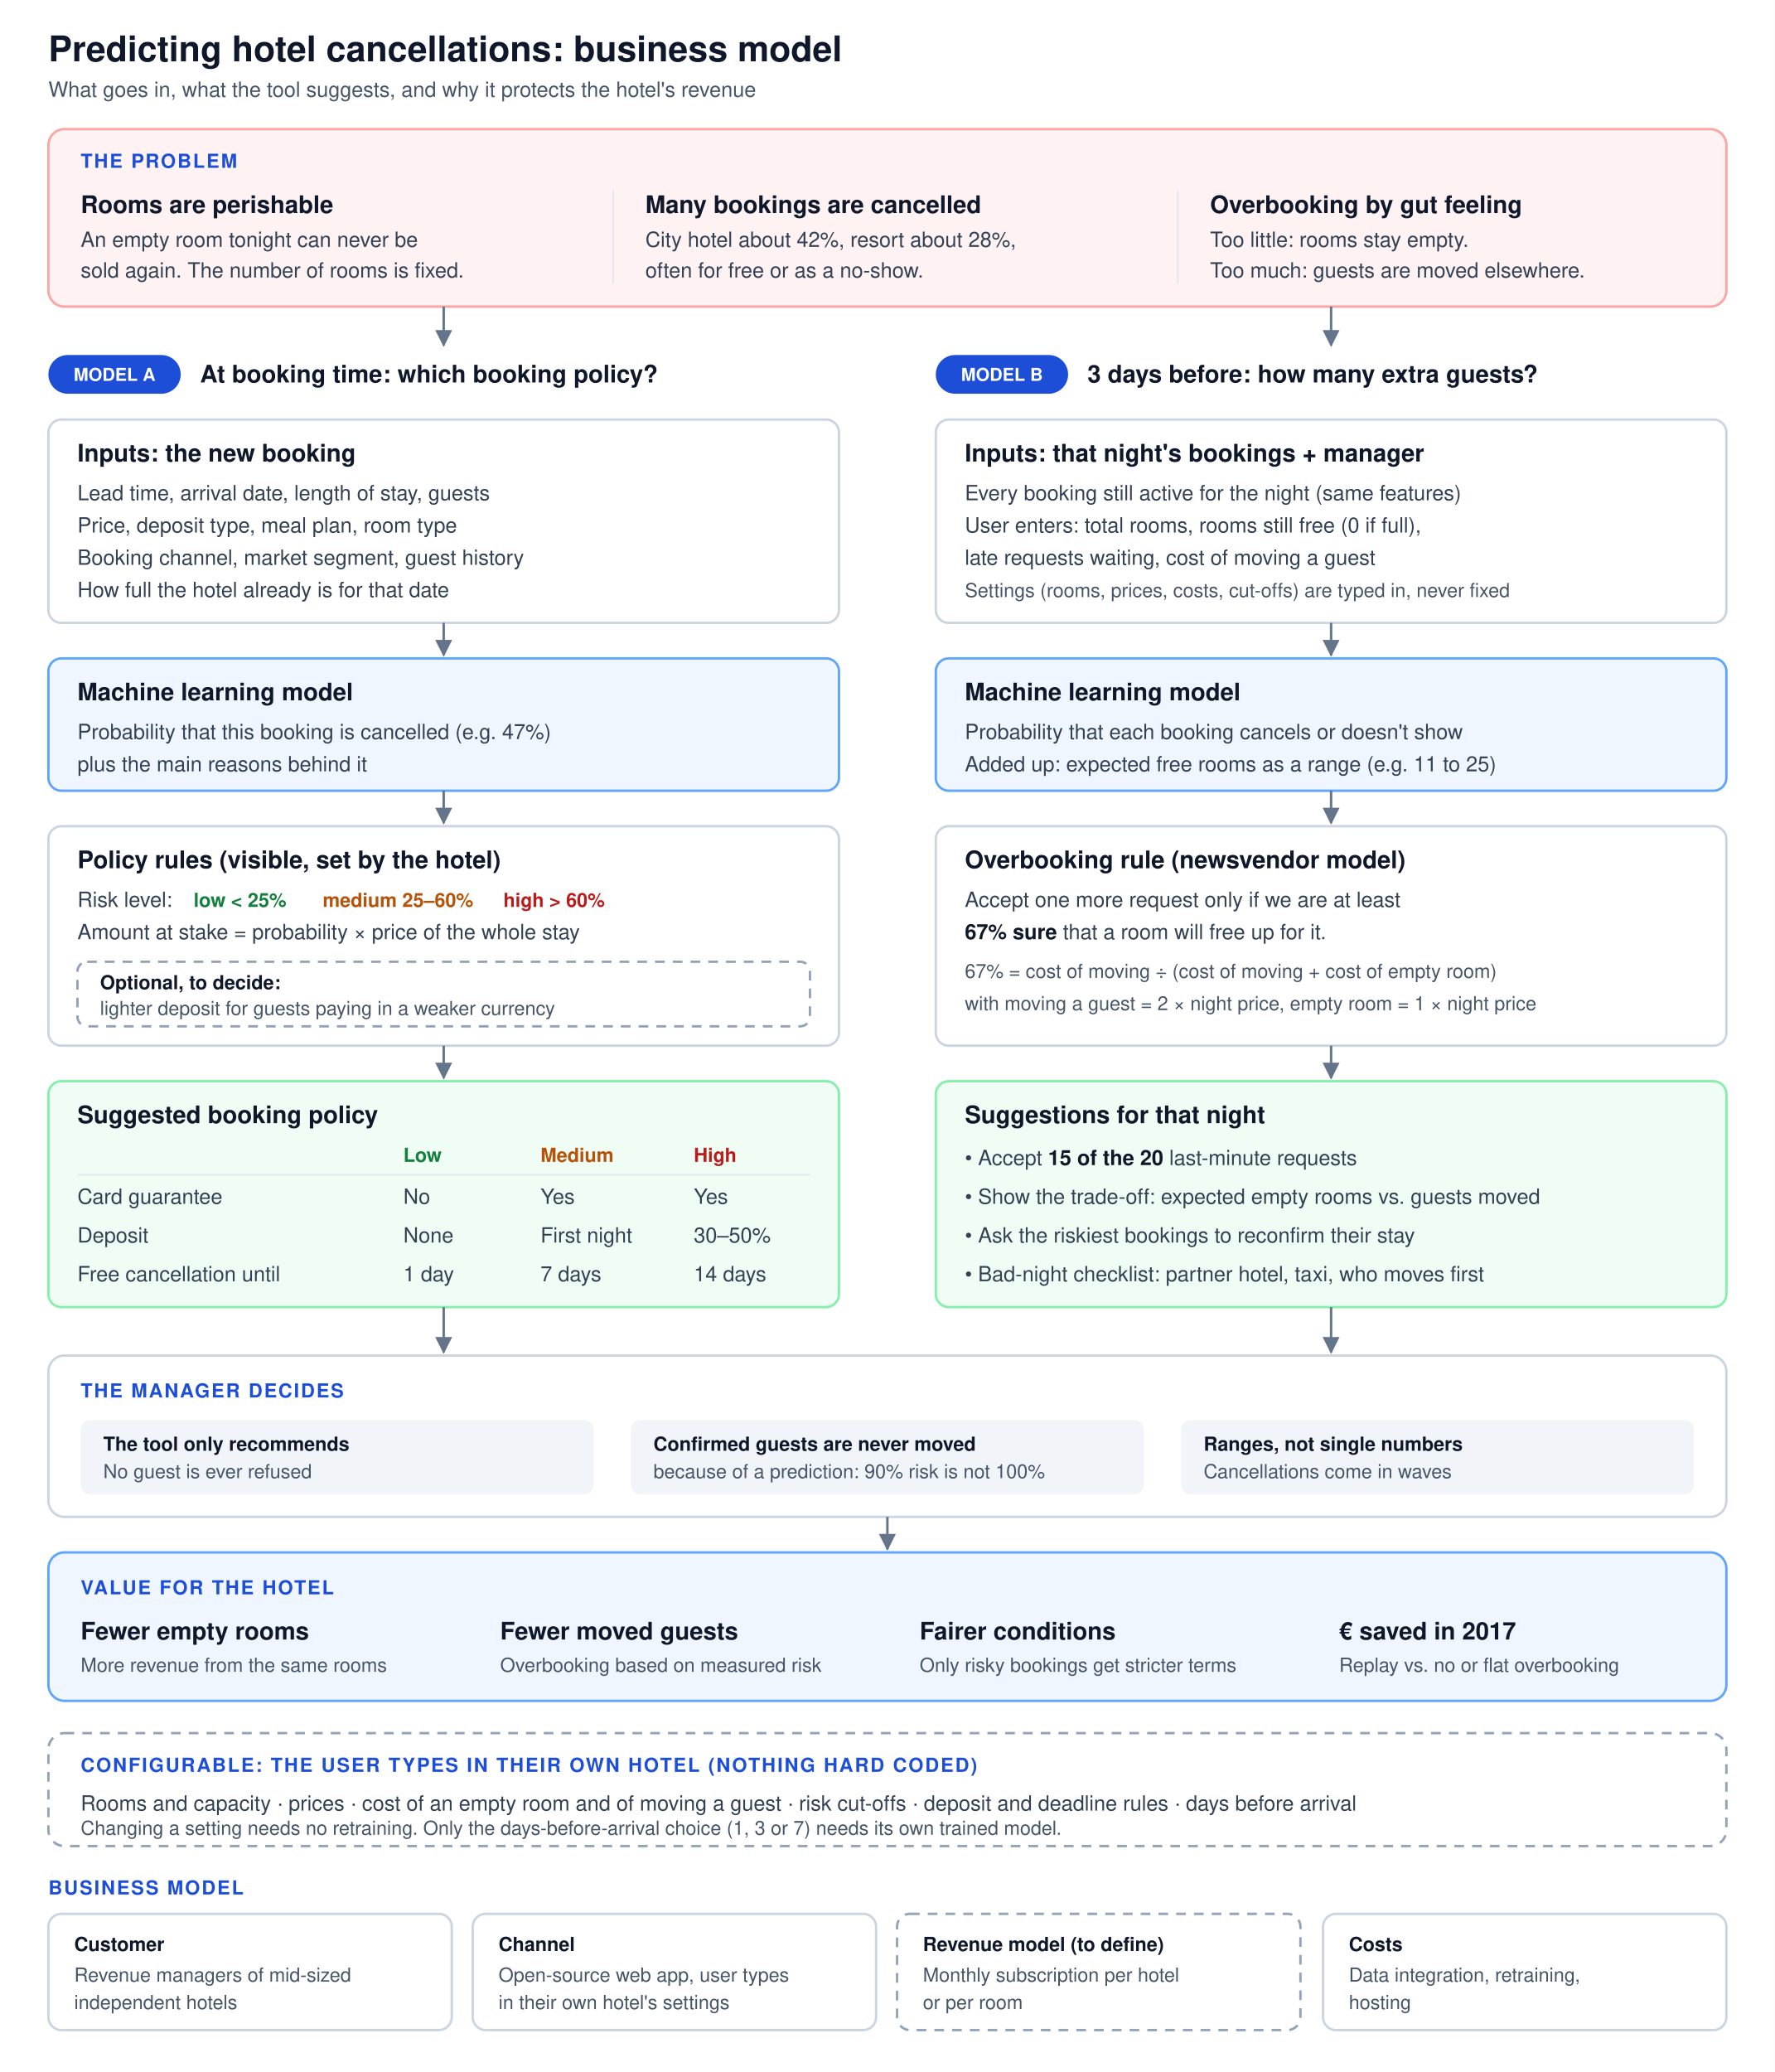
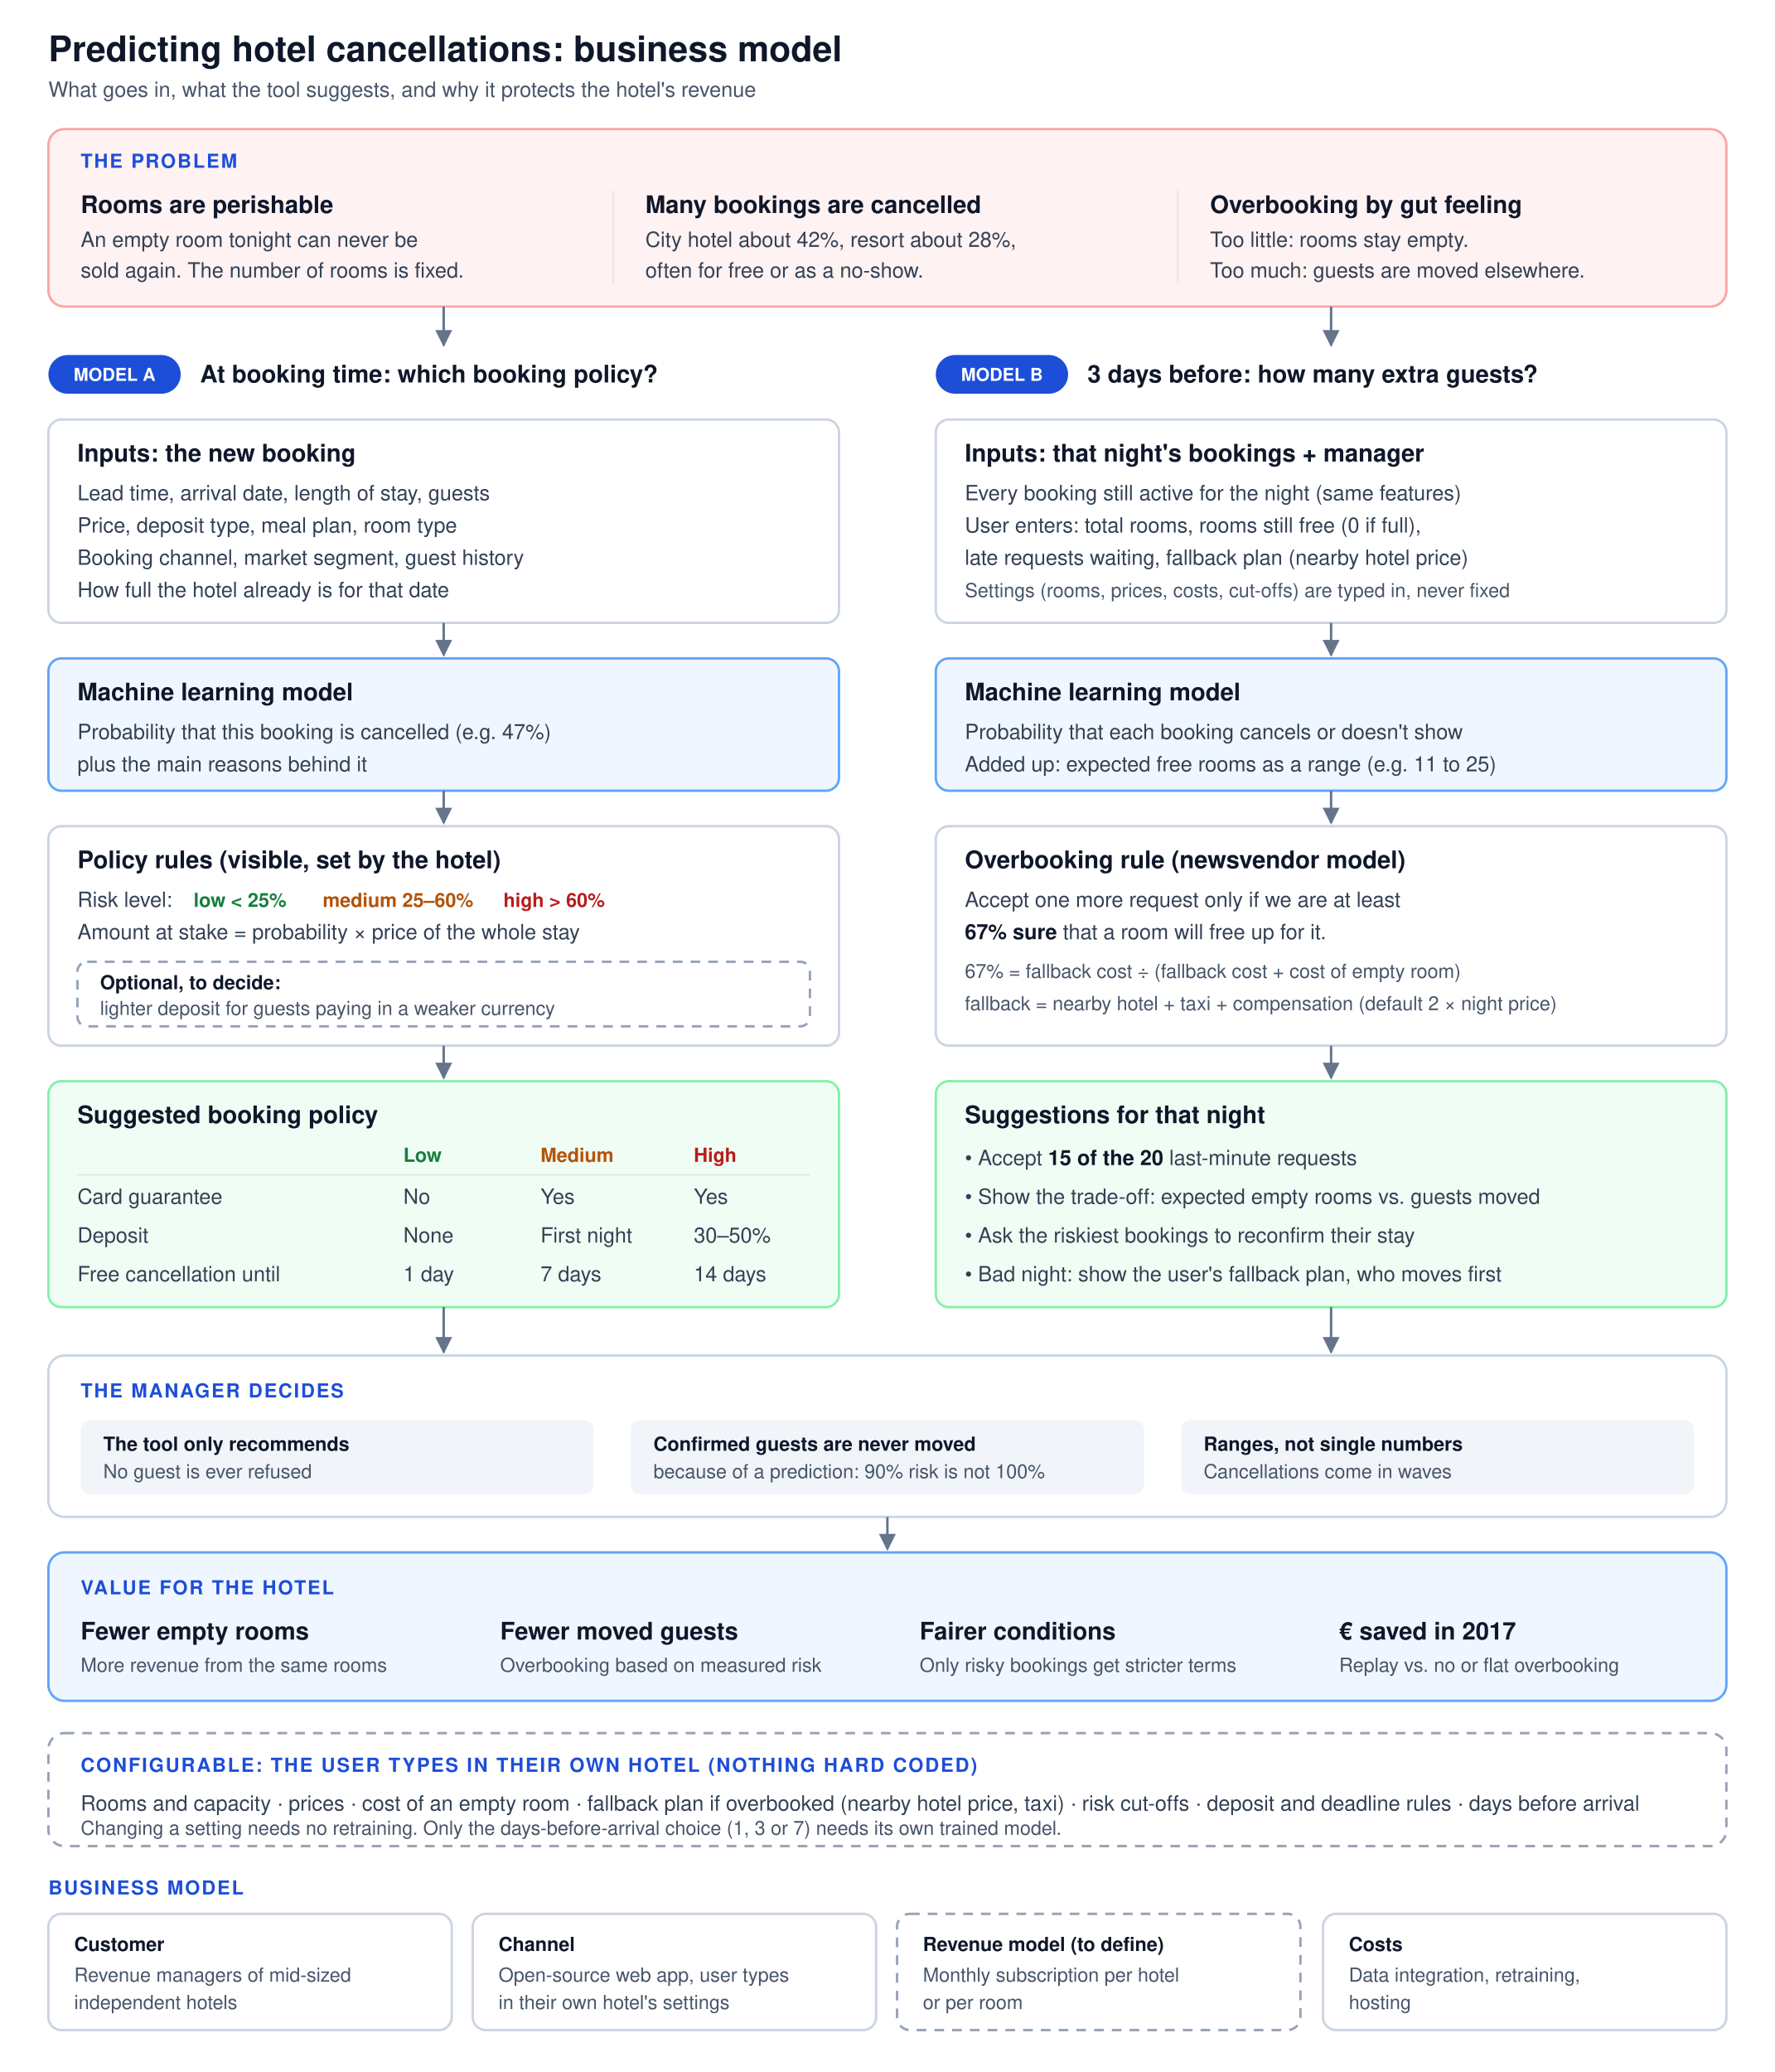
<svg xmlns="http://www.w3.org/2000/svg" viewBox="0 0 1100 1284" width="1100" height="1284" font-family="Segoe UI, Helvetica, Arial, sans-serif" role="img" aria-labelledby="t d">
  <defs>
    <marker id="arrow" viewBox="0 0 10 10" refX="9" refY="5" markerWidth="7" markerHeight="7" orient="auto">
      <path d="M0,0 L10,5 L0,10 z" fill="#64748B" />
    </marker>
    <style>
      .title { font-size: 22px; font-weight: 700; fill: #0F172A; }
      .sub   { font-size: 13px; fill: #475569; }
      .sec   { font-size: 12px; font-weight: 700; fill: #1D4ED8; letter-spacing: 1px; }
      .h     { font-size: 15px; font-weight: 700; fill: #0F172A; }
      .p     { font-size: 13px; fill: #334155; }
      .s     { font-size: 12px; fill: #475569; }
      .sb    { font-size: 12px; font-weight: 700; fill: #0F172A; }
      .box   { fill: #FFFFFF; stroke: #CBD5E1; stroke-width: 1.5; }
      .opt   { fill: #FFFFFF; stroke: #94A3B8; stroke-width: 1.5; stroke-dasharray: 6 5; }
      .chip  { fill: #F1F5F9; stroke: none; }
      .acc   { fill: #EFF6FF; stroke: #60A5FA; stroke-width: 1.5; }
      .warn  { fill: #FEF2F2; stroke: #FCA5A5; stroke-width: 1.5; }
      .good  { fill: #F0FDF4; stroke: #86EFAC; stroke-width: 1.5; }
      .tag   { fill: #1D4ED8; }
      .tagt  { font-size: 11px; font-weight: 700; fill: #FFFFFF; }
      .flow  { stroke: #64748B; stroke-width: 1.5; fill: none; marker-end: url(#arrow); }
      .rule  { stroke: #E2E8F0; stroke-width: 1; }
      .lo    { font-size: 12px; font-weight: 700; fill: #15803D; }
      .me    { font-size: 12px; font-weight: 700; fill: #B45309; }
      .hi    { font-size: 12px; font-weight: 700; fill: #B91C1C; }
    </style>
  </defs>
  <rect width="1100" height="1284" fill="#FFFFFF" />
  <text x="30" y="38" class="title">Predicting hotel cancellations: business model</text>
  <text x="30" y="60" class="sub">What goes in, what the tool suggests, and why it protects the hotel's revenue</text>
  <rect x="30" y="80" width="1040" height="110" rx="10" class="warn" />
  <text x="50" y="104" class="sec">THE PROBLEM</text>
  <text x="50" y="132" class="h">Rooms are perishable</text>
  <text x="50" y="153" class="p">An empty room tonight can never be</text>
  <text x="50" y="172" class="p">sold again. The number of rooms is fixed.</text>
  <line x1="380" y1="118" x2="380" y2="176" class="rule" />
  <text x="400" y="132" class="h">Many bookings are cancelled</text>
  <text x="400" y="153" class="p">City hotel about 42%, resort about 28%,</text>
  <text x="400" y="172" class="p">often for free or as a no-show.</text>
  <line x1="730" y1="118" x2="730" y2="176" class="rule" />
  <text x="750" y="132" class="h">Overbooking by gut feeling</text>
  <text x="750" y="153" class="p">Too little: rooms stay empty.</text>
  <text x="750" y="172" class="p">Too much: guests are moved elsewhere.</text>
  <path d="M275,190 L275,214" class="flow" />
  <path d="M825,190 L825,214" class="flow" />
  <rect x="30" y="220" width="82" height="24" rx="12" class="tag" />
  <text x="71" y="236" text-anchor="middle" class="tagt">MODEL A</text>
  <text x="124" y="237" class="h">At booking time: which booking policy?</text>
  <rect x="580" y="220" width="82" height="24" rx="12" class="tag" />
  <text x="621" y="236" text-anchor="middle" class="tagt">MODEL B</text>
  <text x="674" y="237" class="h">3 days before: how many extra guests?</text>
  <rect x="30" y="260" width="490" height="126" rx="8" class="box" />
  <text x="48" y="286" class="h">Inputs: the new booking</text>
  <text x="48" y="310" class="p">Lead time, arrival date, length of stay, guests</text>
  <text x="48" y="330" class="p">Price, deposit type, meal plan, room type</text>
  <text x="48" y="350" class="p">Booking channel, market segment, guest history</text>
  <text x="48" y="370" class="p">How full the hotel already is for that date</text>
  <path d="M275,386 L275,406" class="flow" />
  <rect x="30" y="408" width="490" height="82" rx="8" class="acc" />
  <text x="48" y="434" class="h">Machine learning model</text>
  <text x="48" y="458" class="p">Probability that this booking is cancelled (e.g. 47%)</text>
  <text x="48" y="478" class="p">plus the main reasons behind it</text>
  <path d="M275,490 L275,510" class="flow" />
  <rect x="30" y="512" width="490" height="136" rx="8" class="box" />
  <text x="48" y="538" class="h">Policy rules (visible, set by the hotel)</text>
  <text x="48" y="562" class="p">Risk level:</text>
  <text x="120" y="562" class="lo">low &lt; 25%</text>
  <text x="200" y="562" class="me">medium 25–60%</text>
  <text x="312" y="562" class="hi">high &gt; 60%</text>
  <text x="48" y="582" class="p">Amount at stake = probability × price of the whole stay</text>
  <rect x="48" y="596" width="454" height="40" rx="6" class="opt" />
  <text x="62" y="613" class="sb">Optional, to decide:</text>
  <text x="62" y="629" class="s">lighter deposit for guests paying in a weaker currency</text>
  <path d="M275,648 L275,668" class="flow" />
  <rect x="30" y="670" width="490" height="140" rx="8" class="good" />
  <text x="48" y="696" class="h">Suggested booking policy</text>
  <text x="250" y="720" class="lo">Low</text>
  <text x="335" y="720" class="me">Medium</text>
  <text x="430" y="720" class="hi">High</text>
  <line x1="48" y1="728" x2="502" y2="728" class="rule" />
  <text x="48" y="746" class="p">Card guarantee</text>
  <text x="250" y="746" class="p">No</text>
  <text x="335" y="746" class="p">Yes</text>
  <text x="430" y="746" class="p">Yes</text>
  <text x="48" y="770" class="p">Deposit</text>
  <text x="250" y="770" class="p">None</text>
  <text x="335" y="770" class="p">First night</text>
  <text x="430" y="770" class="p">30–50%</text>
  <text x="48" y="794" class="p">Free cancellation until</text>
  <text x="250" y="794" class="p">1 day</text>
  <text x="335" y="794" class="p">7 days</text>
  <text x="430" y="794" class="p">14 days</text>
  <rect x="580" y="260" width="490" height="126" rx="8" class="box" />
  <text x="598" y="286" class="h">Inputs: that night's bookings + manager</text>
  <text x="598" y="310" class="p">Every booking still active for the night (same features)</text>
  <text x="598" y="330" class="p">User enters: total rooms, rooms still free (0 if full),</text>
-   <text x="598" y="350" class="p">late requests waiting, cost of moving a guest</text>
+   <text x="598" y="350" class="p">late requests waiting, fallback plan (nearby hotel price)</text>
  <text x="598" y="370" class="s">Settings (rooms, prices, costs, cut-offs) are typed in, never fixed</text>
  <path d="M825,386 L825,406" class="flow" />
  <rect x="580" y="408" width="490" height="82" rx="8" class="acc" />
  <text x="598" y="434" class="h">Machine learning model</text>
  <text x="598" y="458" class="p">Probability that each booking cancels or doesn't show</text>
  <text x="598" y="478" class="p">Added up: expected free rooms as a range (e.g. 11 to 25)</text>
  <path d="M825,490 L825,510" class="flow" />
  <rect x="580" y="512" width="490" height="136" rx="8" class="box" />
  <text x="598" y="538" class="h">Overbooking rule (newsvendor model)</text>
  <text x="598" y="562" class="p">Accept one more request only if we are at least</text>
  <text x="598" y="582" class="p">
    <tspan font-weight="700" fill="#0F172A">67% sure</tspan> that a room will free up for it.</text>
-   <text x="598" y="606" class="s">67% = cost of moving ÷ (cost of moving + cost of empty room)</text>
-   <text x="598" y="626" class="s">with moving a guest = 2 × night price, empty room = 1 × night price</text>
+   <text x="598" y="606" class="s">67% = fallback cost ÷ (fallback cost + cost of empty room)</text>
+   <text x="598" y="626" class="s">fallback = nearby hotel + taxi + compensation (default 2 × night price)</text>
  <path d="M825,648 L825,668" class="flow" />
  <rect x="580" y="670" width="490" height="140" rx="8" class="good" />
  <text x="598" y="696" class="h">Suggestions for that night</text>
  <text x="598" y="722" class="p">• Accept <tspan font-weight="700" fill="#0F172A">15 of the 20</tspan> last-minute requests</text>
  <text x="598" y="746" class="p">• Show the trade-off: expected empty rooms vs. guests moved</text>
  <text x="598" y="770" class="p">• Ask the riskiest bookings to reconfirm their stay</text>
-   <text x="598" y="794" class="p">• Bad-night checklist: partner hotel, taxi, who moves first</text>
+   <text x="598" y="794" class="p">• Bad night: show the user's fallback plan, who moves first</text>
  <path d="M275,810 L275,838" class="flow" />
  <path d="M825,810 L825,838" class="flow" />
  <rect x="30" y="840" width="1040" height="100" rx="10" class="box" />
  <text x="50" y="866" class="sec">THE MANAGER DECIDES</text>
  <rect x="50" y="880" width="318" height="46" rx="6" class="chip" />
  <text x="64" y="899" class="sb">The tool only recommends</text>
  <text x="64" y="916" class="s">No guest is ever refused</text>
  <rect x="391" y="880" width="318" height="46" rx="6" class="chip" />
  <text x="405" y="899" class="sb">Confirmed guests are never moved</text>
  <text x="405" y="916" class="s">because of a prediction: 90% risk is not 100%</text>
  <rect x="732" y="880" width="318" height="46" rx="6" class="chip" />
  <text x="746" y="899" class="sb">Ranges, not single numbers</text>
  <text x="746" y="916" class="s">Cancellations come in waves</text>
  <path d="M550,940 L550,960" class="flow" />
  <rect x="30" y="962" width="1040" height="92" rx="10" class="acc" />
  <text x="50" y="988" class="sec">VALUE FOR THE HOTEL</text>
  <text x="50" y="1016" class="h">Fewer empty rooms</text>
  <text x="50" y="1036" class="s">More revenue from the same rooms</text>
  <text x="310" y="1016" class="h">Fewer moved guests</text>
  <text x="310" y="1036" class="s">Overbooking based on measured risk</text>
  <text x="570" y="1016" class="h">Fairer conditions</text>
  <text x="570" y="1036" class="s">Only risky bookings get stricter terms</text>
  <text x="830" y="1016" class="h">€ saved in 2017</text>
  <text x="830" y="1036" class="s">Replay vs. no or flat overbooking</text>
  <rect x="30" y="1074" width="1040" height="70" rx="10" class="opt" />
  <text x="50" y="1098" class="sec">CONFIGURABLE: THE USER TYPES IN THEIR OWN HOTEL (NOTHING HARD CODED)</text>
-   <text x="50" y="1122" class="p">Rooms and capacity · prices · cost of an empty room and of moving a guest · risk cut-offs · deposit and deadline rules · days before arrival</text>
+   <text x="50" y="1122" class="p">Rooms and capacity · prices · cost of an empty room · fallback plan if overbooked (nearby hotel price, taxi) · risk cut-offs · deposit and deadline rules · days before arrival</text>
  <text x="50" y="1137" class="s">Changing a setting needs no retraining. Only the days-before-arrival choice (1, 3 or 7) needs its own trained model.</text>
  <text x="30" y="1174" class="sec">BUSINESS MODEL</text>
  <rect x="30" y="1186" width="250" height="72" rx="8" class="box" />
  <text x="46" y="1209" class="sb">Customer</text>
  <text x="46" y="1228" class="s">Revenue managers of mid-sized</text>
  <text x="46" y="1245" class="s">independent hotels</text>
  <rect x="293" y="1186" width="250" height="72" rx="8" class="box" />
  <text x="309" y="1209" class="sb">Channel</text>
  <text x="309" y="1228" class="s">Open-source web app, user types</text>
  <text x="309" y="1245" class="s">in their own hotel's settings</text>
  <rect x="556" y="1186" width="250" height="72" rx="8" class="opt" />
  <text x="572" y="1209" class="sb">Revenue model (to define)</text>
  <text x="572" y="1228" class="s">Monthly subscription per hotel</text>
  <text x="572" y="1245" class="s">or per room</text>
  <rect x="820" y="1186" width="250" height="72" rx="8" class="box" />
  <text x="836" y="1209" class="sb">Costs</text>
  <text x="836" y="1228" class="s">Data integration, retraining,</text>
  <text x="836" y="1245" class="s">hosting</text>
</svg>
